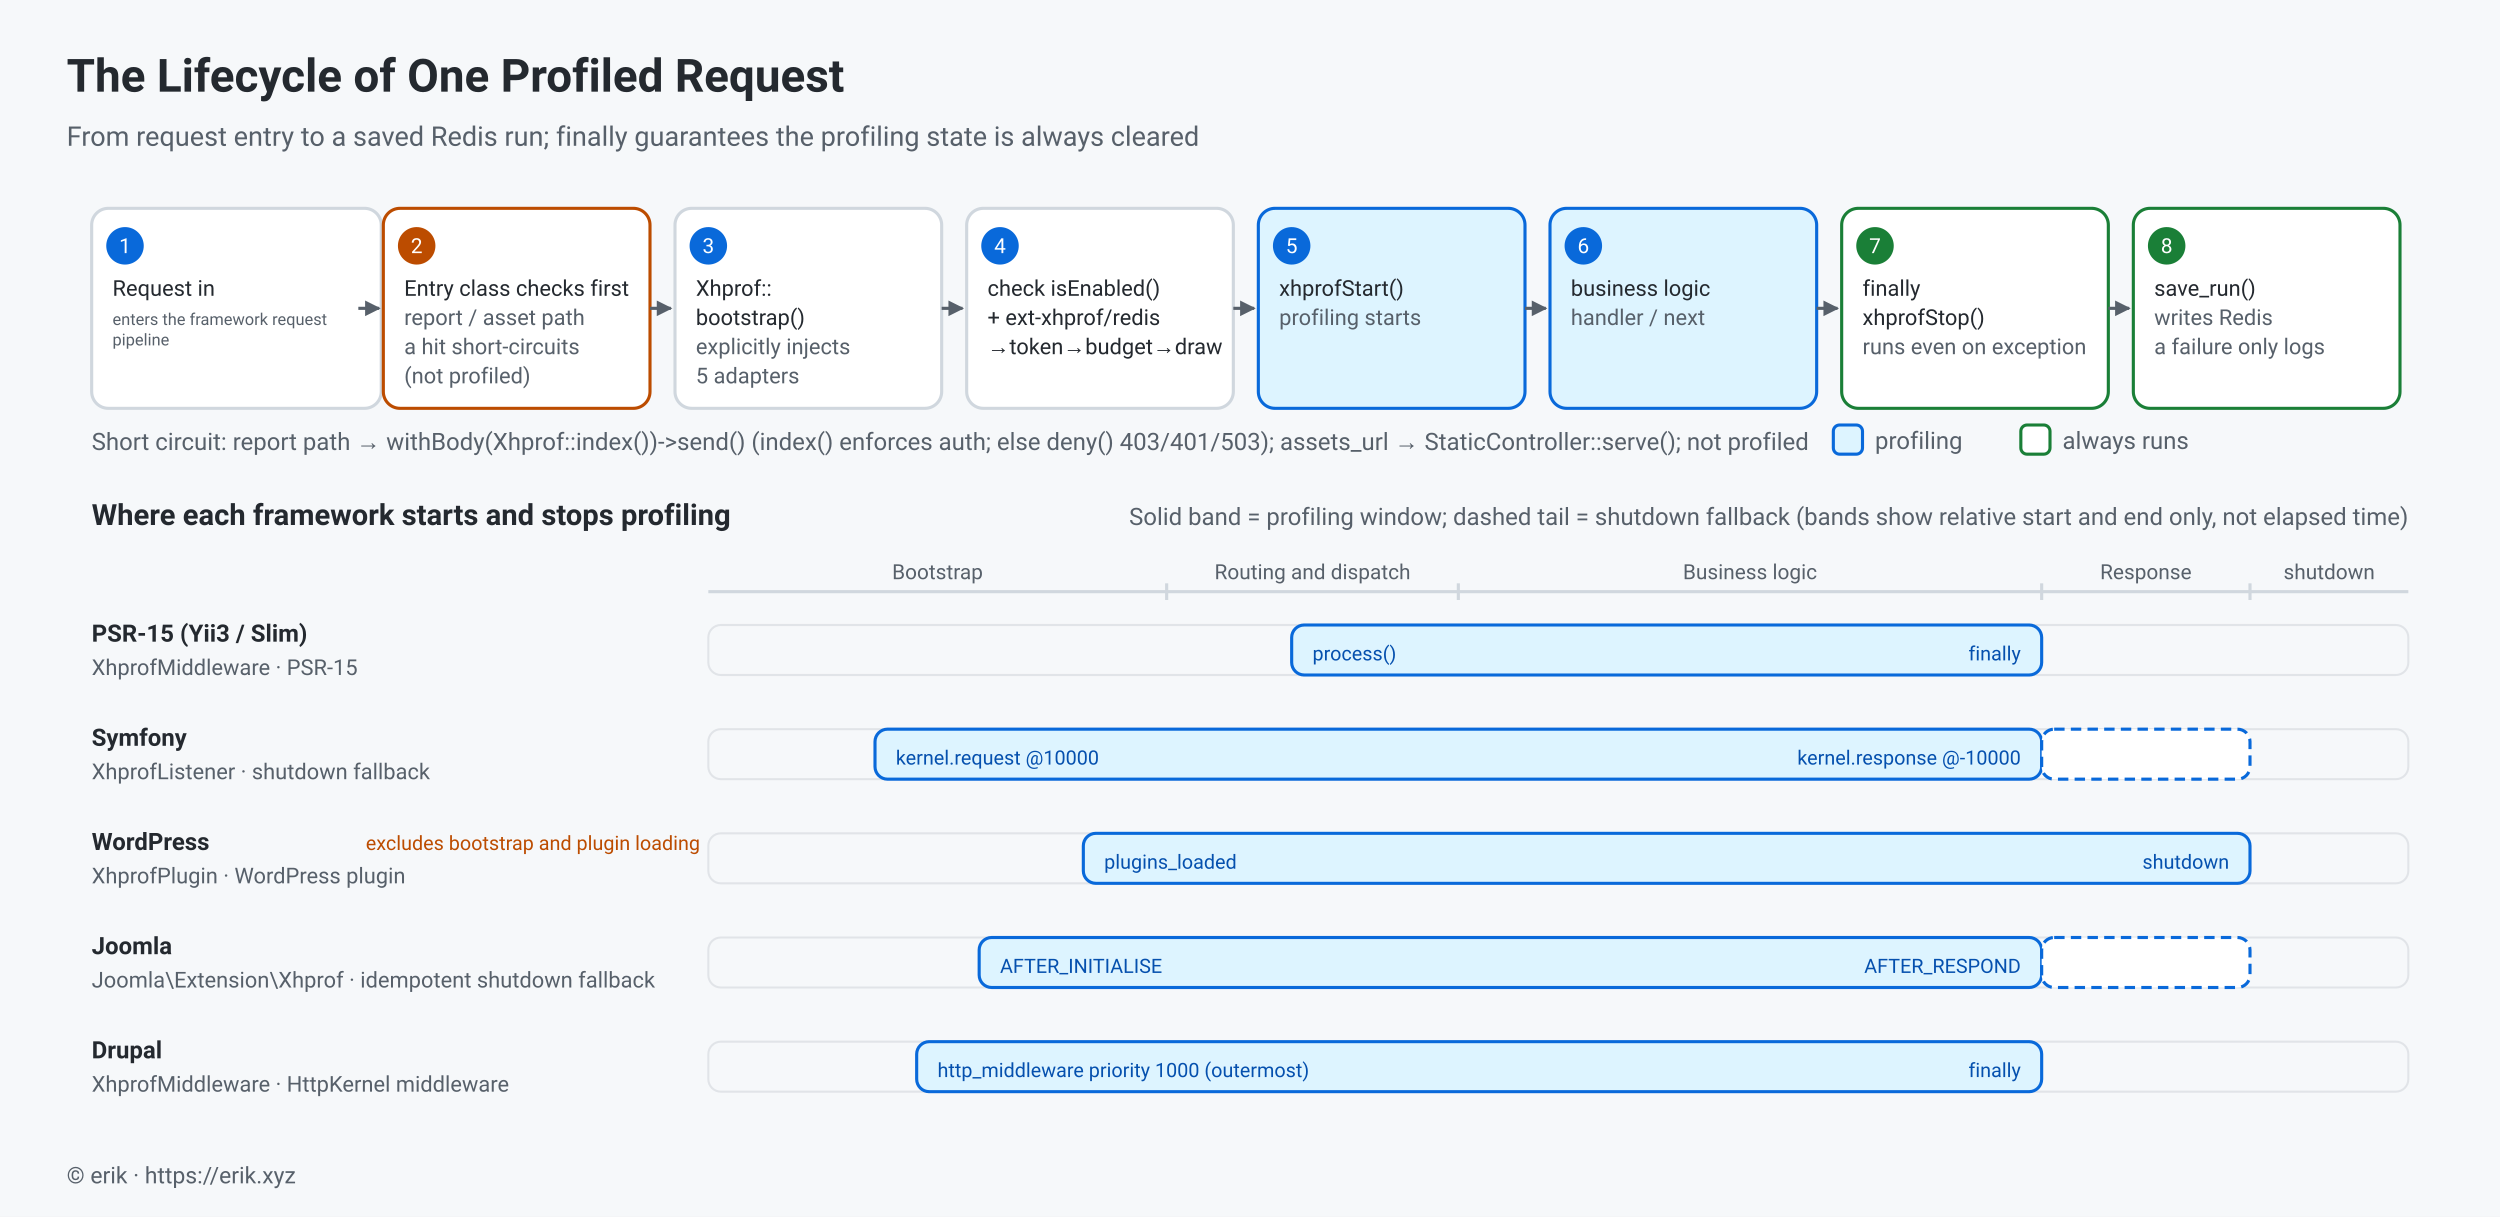
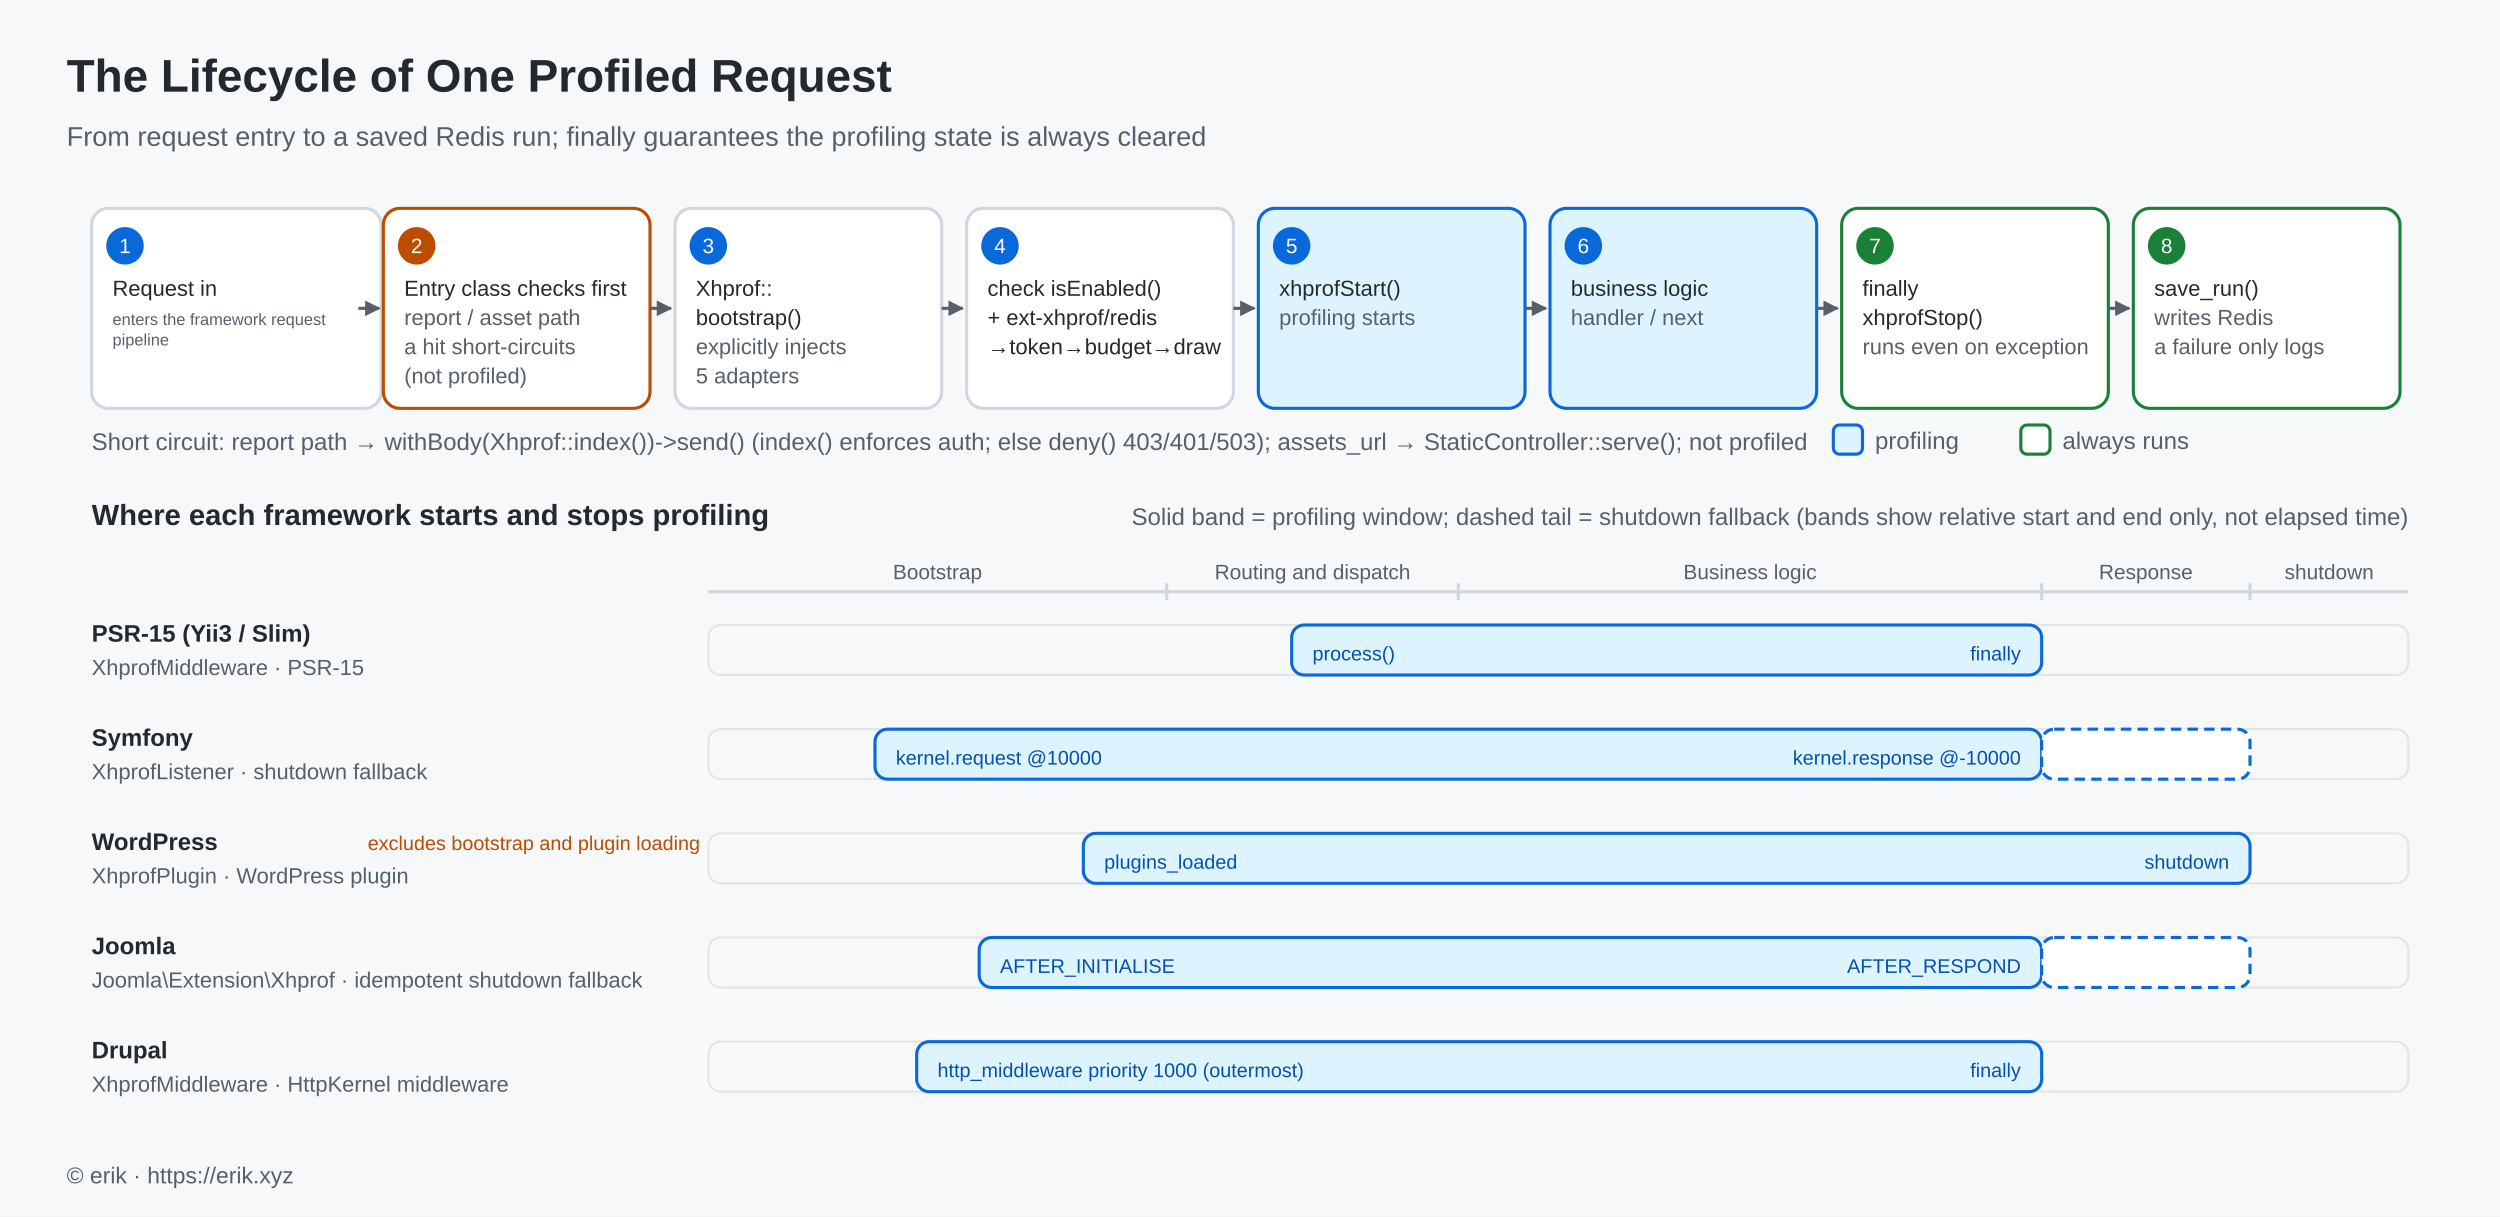
- <svg xmlns="http://www.w3.org/2000/svg" viewBox="0 0 1200 584" width="1200" height="584" role="img" font-family="-apple-system, BlinkMacSystemFont, &quot;Segoe UI&quot;, Roboto, &quot;Helvetica Neue&quot;, Arial, &quot;Noto Sans SC&quot;, &quot;PingFang SC&quot;, &quot;Microsoft YaHei&quot;, sans-serif">
+ <svg xmlns="http://www.w3.org/2000/svg" viewBox="0 0 1200 584" width="1200" height="584" role="img" font-family="Arial, &quot;Noto Sans CJK SC&quot;, -apple-system, BlinkMacSystemFont, &quot;Segoe UI&quot;, Roboto, &quot;Helvetica Neue&quot;, &quot;Noto Sans SC&quot;, &quot;PingFang SC&quot;, &quot;Microsoft YaHei&quot;, sans-serif">
  <defs>
    <marker id="lc-arrow" viewBox="0 0 10 10" refX="9" refY="5" markerWidth="5" markerHeight="5" orient="auto-start-reverse">
      <path d="M0,0 L10,5 L0,10 z" fill="#57606a" />
    </marker>
  </defs>
  <rect x="0" y="0" width="1200" height="584" fill="#f6f8fa" />
  <text x="32" y="44" font-size="22" font-weight="700" fill="#24292f">The Lifecycle of One Profiled Request</text>
  <text x="32" y="70" font-size="13" fill="#57606a">From request entry to a saved Redis run; finally guarantees the profiling state is always cleared</text>
  <rect x="44" y="100" width="139" height="96" rx="8" fill="#ffffff" stroke="#d0d7de" stroke-width="1.5" />
  <circle cx="60" cy="118" r="9" fill="#0969da" />
  <text x="60" y="121.5" font-size="10" fill="#ffffff" text-anchor="middle">1</text>
  <text x="54" y="142" font-size="10.5" fill="#24292f">Request in</text>
  <text x="54" y="156" font-size="7.87" fill="#57606a">
    <tspan x="54">enters the framework request</tspan>
    <tspan x="54" dy="9.8">pipeline</tspan>
  </text>
  <line x1="172" y1="148" x2="182" y2="148" stroke="#57606a" stroke-width="1.5" marker-end="url(#lc-arrow)" />
  <rect x="184" y="100" width="128" height="96" rx="8" fill="#ffffff" stroke="#bc4c00" stroke-width="1.5" />
  <circle cx="200" cy="118" r="9" fill="#bc4c00" />
  <text x="200" y="121.5" font-size="10" fill="#ffffff" text-anchor="middle">2</text>
  <text x="194" y="142" font-size="10.5" fill="#24292f">Entry class checks first</text>
  <text x="194" y="156" font-size="10.5" fill="#57606a">report / asset path</text>
  <text x="194" y="170" font-size="10.5" fill="#57606a">a hit short-circuits</text>
  <text x="194" y="184" font-size="10.5" fill="#57606a">(not profiled)</text>
  <line x1="312" y1="148" x2="322" y2="148" stroke="#57606a" stroke-width="1.5" marker-end="url(#lc-arrow)" />
  <rect x="324" y="100" width="128" height="96" rx="8" fill="#ffffff" stroke="#d0d7de" stroke-width="1.5" />
  <circle cx="340" cy="118" r="9" fill="#0969da" />
  <text x="340" y="121.5" font-size="10" fill="#ffffff" text-anchor="middle">3</text>
  <text x="334" y="142" font-size="10.5" fill="#24292f">Xhprof::</text>
  <text x="334" y="156" font-size="10.5" fill="#24292f">bootstrap()</text>
  <text x="334" y="170" font-size="10.5" fill="#57606a">explicitly injects</text>
  <text x="334" y="184" font-size="10.5" fill="#57606a">5 adapters</text>
  <line x1="452" y1="148" x2="462" y2="148" stroke="#57606a" stroke-width="1.5" marker-end="url(#lc-arrow)" />
  <rect x="464" y="100" width="128" height="96" rx="8" fill="#ffffff" stroke="#d0d7de" stroke-width="1.5" />
  <circle cx="480" cy="118" r="9" fill="#0969da" />
  <text x="480" y="121.5" font-size="10" fill="#ffffff" text-anchor="middle">4</text>
  <text x="474" y="142" font-size="10.5" fill="#24292f">check isEnabled()</text>
  <text x="474" y="156" font-size="10.5" fill="#24292f">+ ext-xhprof/redis</text>
  <text x="474" y="170" font-size="10.5" fill="#24292f">→token→budget→draw</text>
  <line x1="592" y1="148" x2="602" y2="148" stroke="#57606a" stroke-width="1.5" marker-end="url(#lc-arrow)" />
  <rect x="604" y="100" width="128" height="96" rx="8" fill="#ddf4ff" stroke="#0969da" stroke-width="1.5" />
  <circle cx="620" cy="118" r="9" fill="#0969da" />
  <text x="620" y="121.5" font-size="10" fill="#ffffff" text-anchor="middle">5</text>
  <text x="614" y="142" font-size="10.5" fill="#24292f">xhprofStart()</text>
  <text x="614" y="156" font-size="10.5" fill="#57606a">profiling starts</text>
  <line x1="732" y1="148" x2="742" y2="148" stroke="#57606a" stroke-width="1.5" marker-end="url(#lc-arrow)" />
  <rect x="744" y="100" width="128" height="96" rx="8" fill="#ddf4ff" stroke="#0969da" stroke-width="1.5" />
  <circle cx="760" cy="118" r="9" fill="#0969da" />
  <text x="760" y="121.5" font-size="10" fill="#ffffff" text-anchor="middle">6</text>
  <text x="754" y="142" font-size="10.5" fill="#24292f">business logic</text>
  <text x="754" y="156" font-size="10.5" fill="#57606a">handler / next</text>
  <line x1="872" y1="148" x2="882" y2="148" stroke="#57606a" stroke-width="1.5" marker-end="url(#lc-arrow)" />
  <rect x="884" y="100" width="128" height="96" rx="8" fill="#ffffff" stroke="#1a7f37" stroke-width="1.5" />
  <circle cx="900" cy="118" r="9" fill="#1a7f37" />
  <text x="900" y="121.5" font-size="10" fill="#ffffff" text-anchor="middle">7</text>
  <text x="894" y="142" font-size="10.5" fill="#24292f">finally</text>
  <text x="894" y="156" font-size="10.5" fill="#24292f">xhprofStop()</text>
  <text x="894" y="170" font-size="10.5" fill="#57606a">runs even on exception</text>
  <line x1="1012" y1="148" x2="1022" y2="148" stroke="#57606a" stroke-width="1.5" marker-end="url(#lc-arrow)" />
  <rect x="1024" y="100" width="128" height="96" rx="8" fill="#ffffff" stroke="#1a7f37" stroke-width="1.5" />
  <circle cx="1040" cy="118" r="9" fill="#1a7f37" />
  <text x="1040" y="121.5" font-size="10" fill="#ffffff" text-anchor="middle">8</text>
  <text x="1034" y="142" font-size="10.5" fill="#24292f">save_run()</text>
  <text x="1034" y="156" font-size="10.5" fill="#57606a">writes Redis</text>
  <text x="1034" y="170" font-size="10.5" fill="#57606a">a failure only logs</text>
  <text x="44" y="216" font-size="11.5" fill="#57606a">Short circuit: report path → withBody(Xhprof::index())-&gt;send() (index() enforces auth; else deny() 403/401/503); assets_url → StaticController::serve(); not profiled</text>
  <rect x="880" y="204" width="14" height="14" rx="3" fill="#ddf4ff" stroke="#0969da" stroke-width="1.5" />
  <text x="900" y="215.5" font-size="11.5" fill="#57606a">profiling</text>
  <rect x="970" y="204" width="14" height="14" rx="3" fill="#ffffff" stroke="#1a7f37" stroke-width="1.5" />
  <text x="990" y="215.5" font-size="11.5" fill="#57606a">always runs</text>
  <text x="44" y="252" font-size="14" font-weight="600" fill="#24292f">Where each framework starts and stops profiling</text>
  <text x="1156" y="252" font-size="11.5" fill="#57606a" text-anchor="end">Solid band = profiling window; dashed tail = shutdown fallback (bands show relative start and end only, not elapsed time)</text>
  <line x1="340" y1="284" x2="1156" y2="284" stroke="#d0d7de" stroke-width="1.5" />
  <line x1="560" y1="280" x2="560" y2="288" stroke="#d0d7de" stroke-width="1.5" />
  <line x1="700" y1="280" x2="700" y2="288" stroke="#d0d7de" stroke-width="1.5" />
  <line x1="980" y1="280" x2="980" y2="288" stroke="#d0d7de" stroke-width="1.5" />
  <line x1="1080" y1="280" x2="1080" y2="288" stroke="#d0d7de" stroke-width="1.5" />
  <text x="450" y="278" font-size="10" fill="#57606a" text-anchor="middle">Bootstrap</text>
  <text x="630" y="278" font-size="10" fill="#57606a" text-anchor="middle">Routing and dispatch</text>
  <text x="840" y="278" font-size="10" fill="#57606a" text-anchor="middle">Business logic</text>
  <text x="1030" y="278" font-size="10" fill="#57606a" text-anchor="middle">Response</text>
  <text x="1118" y="278" font-size="10" fill="#57606a" text-anchor="middle">shutdown</text>
  <text x="44" y="308" font-size="11.5" font-weight="600" fill="#24292f">PSR-15 (Yii3 / Slim)</text>
  <text x="44" y="324" font-size="10.5" fill="#57606a">XhprofMiddleware · PSR-15</text>
  <rect x="340" y="300" width="816" height="24" rx="6" fill="#f6f8fa" stroke="#e1e4e8" />
  <rect x="620" y="300" width="360" height="24" rx="6" fill="#ddf4ff" stroke="#0969da" stroke-width="1.5" />
  <text x="630" y="317" font-size="9.5" fill="#0550ae">process()</text>
  <text x="970" y="317" font-size="9.5" fill="#0550ae" text-anchor="end">finally</text>
  <text x="44" y="358" font-size="11.5" font-weight="600" fill="#24292f">Symfony</text>
  <text x="44" y="374" font-size="10.5" fill="#57606a">XhprofListener · shutdown fallback</text>
  <rect x="340" y="350" width="816" height="24" rx="6" fill="#f6f8fa" stroke="#e1e4e8" />
  <rect x="420" y="350" width="560" height="24" rx="6" fill="#ddf4ff" stroke="#0969da" stroke-width="1.5" />
  <rect x="980" y="350" width="100" height="24" rx="6" fill="#ffffff" stroke="#0969da" stroke-width="1.5" stroke-dasharray="5 3" />
  <text x="430" y="367" font-size="9.5" fill="#0550ae">kernel.request @10000</text>
  <text x="970" y="367" font-size="9.5" fill="#0550ae" text-anchor="end">kernel.response @-10000</text>
  <text x="44" y="408" font-size="11.5" font-weight="600" fill="#24292f">WordPress</text>
  <text x="44" y="424" font-size="10.5" fill="#57606a">XhprofPlugin · WordPress plugin</text>
  <rect x="340" y="400" width="816" height="24" rx="6" fill="#f6f8fa" stroke="#e1e4e8" />
  <rect x="520" y="400" width="560" height="24" rx="6" fill="#ddf4ff" stroke="#0969da" stroke-width="1.5" />
  <text x="530" y="417" font-size="9.5" fill="#0550ae">plugins_loaded</text>
  <text x="1070" y="417" font-size="9.5" fill="#0550ae" text-anchor="end">shutdown</text>
  <text x="336" y="408" font-size="9.5" fill="#bc4c00" text-anchor="end">excludes bootstrap and plugin loading</text>
  <text x="44" y="458" font-size="11.5" font-weight="600" fill="#24292f">Joomla</text>
  <text x="44" y="474" font-size="10.5" fill="#57606a">Joomla\Extension\Xhprof · idempotent shutdown fallback</text>
  <rect x="340" y="450" width="816" height="24" rx="6" fill="#f6f8fa" stroke="#e1e4e8" />
  <rect x="470" y="450" width="510" height="24" rx="6" fill="#ddf4ff" stroke="#0969da" stroke-width="1.5" />
  <rect x="980" y="450" width="100" height="24" rx="6" fill="#ffffff" stroke="#0969da" stroke-width="1.5" stroke-dasharray="5 3" />
  <text x="480" y="467" font-size="9.5" fill="#0550ae">AFTER_INITIALISE</text>
  <text x="970" y="467" font-size="9.5" fill="#0550ae" text-anchor="end">AFTER_RESPOND</text>
  <text x="44" y="508" font-size="11.5" font-weight="600" fill="#24292f">Drupal</text>
  <text x="44" y="524" font-size="10.5" fill="#57606a">XhprofMiddleware · HttpKernel middleware</text>
  <rect x="340" y="500" width="816" height="24" rx="6" fill="#f6f8fa" stroke="#e1e4e8" />
  <rect x="440" y="500" width="540" height="24" rx="6" fill="#ddf4ff" stroke="#0969da" stroke-width="1.5" />
  <text x="450" y="517" font-size="9.5" fill="#0550ae">http_middleware priority 1000 (outermost)</text>
  <text x="970" y="517" font-size="9.5" fill="#0550ae" text-anchor="end">finally</text>
  <text x="32" y="568" font-size="11" fill="#57606a">© erik · https://erik.xyz</text>
</svg>
